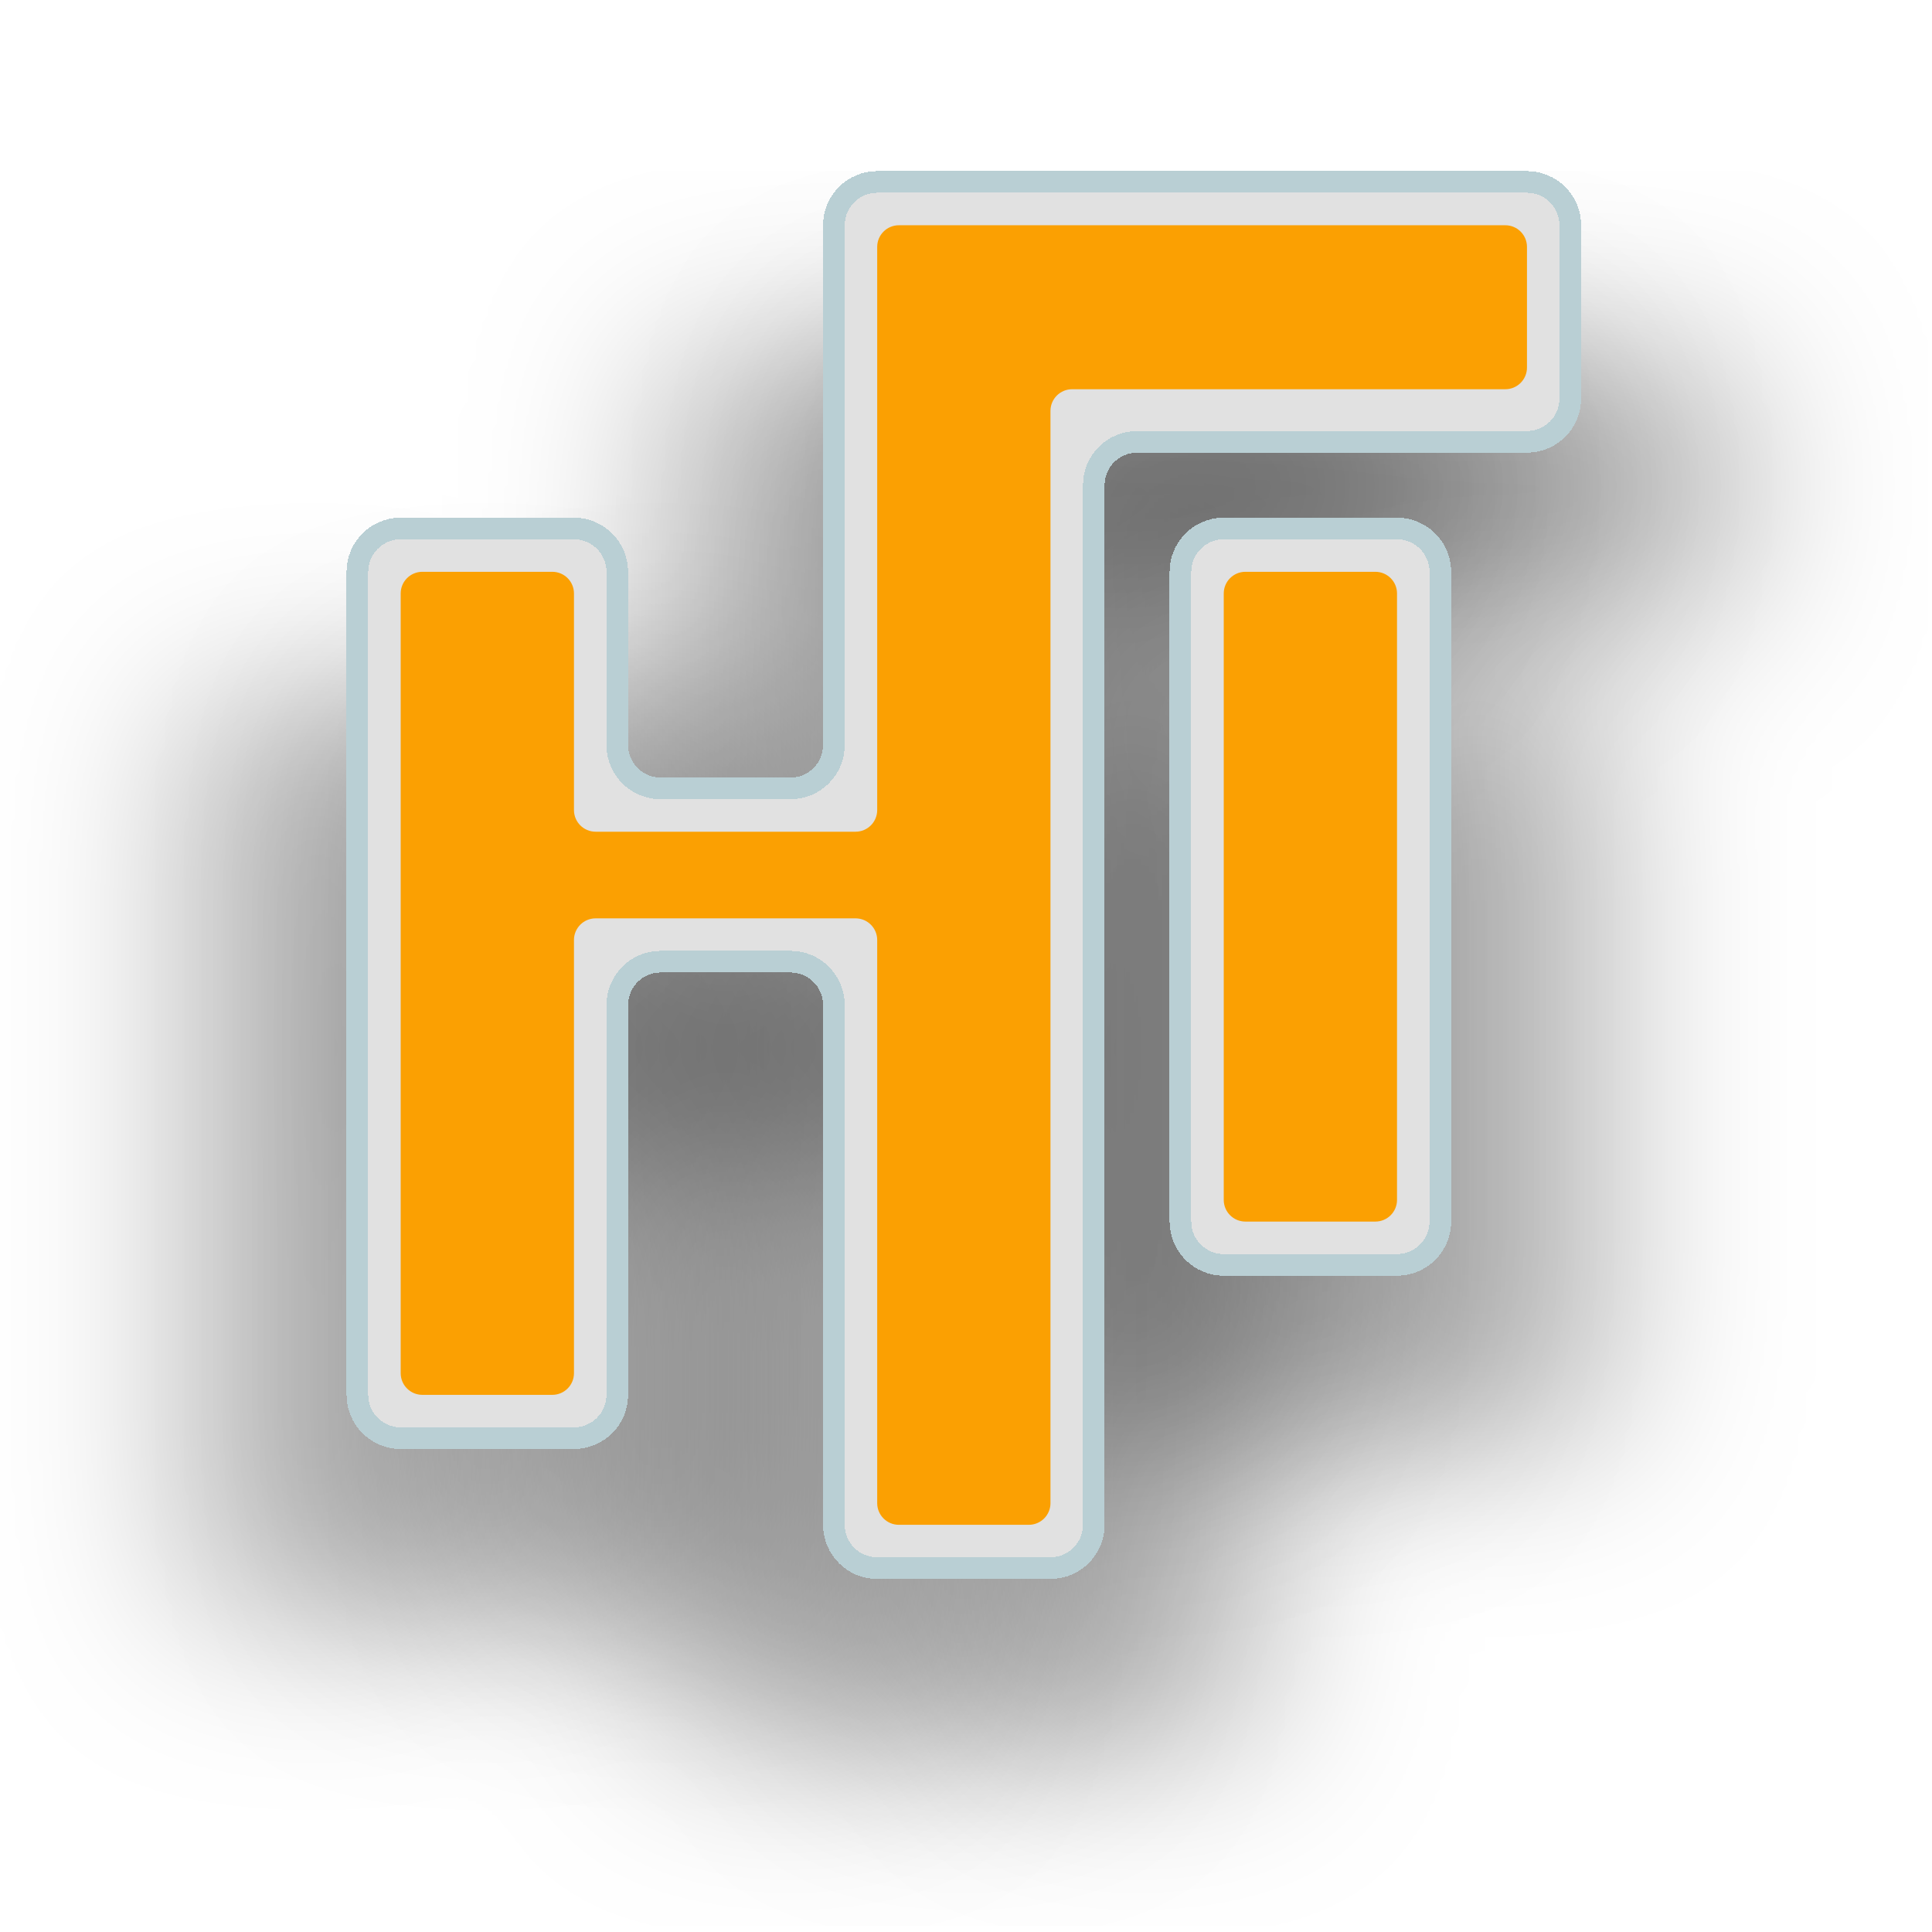
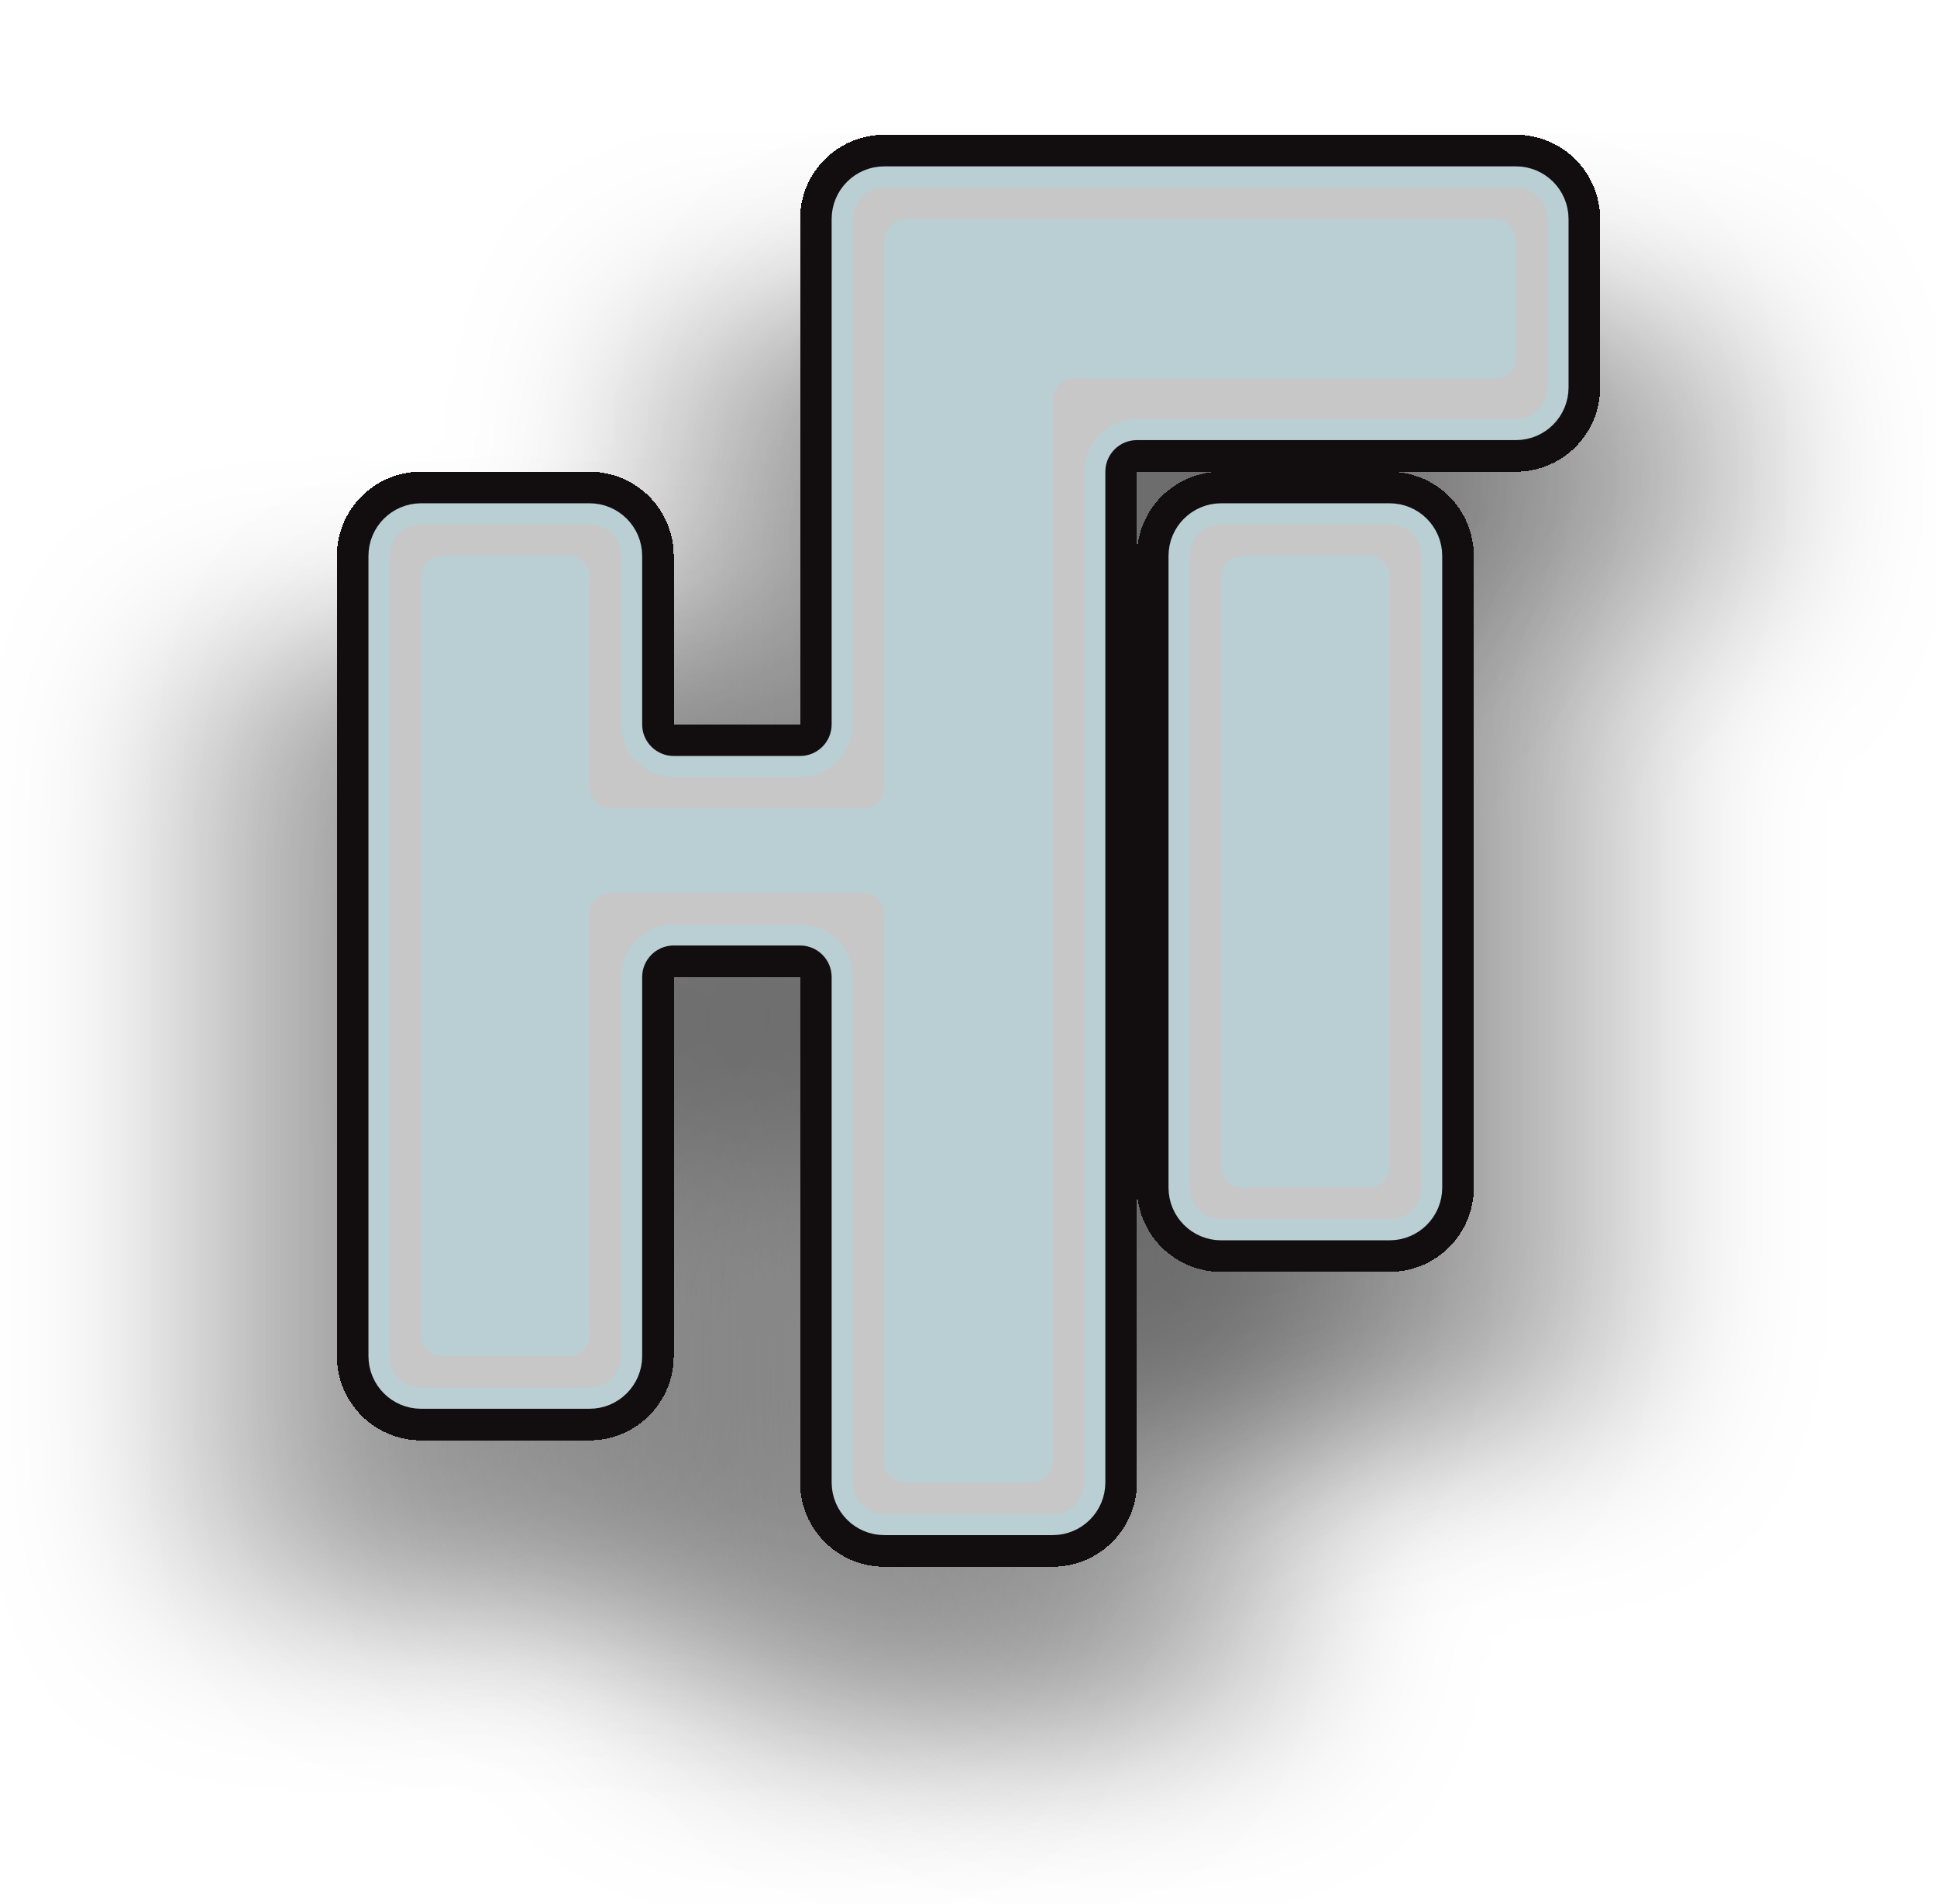
- <svg xmlns="http://www.w3.org/2000/svg" width="223" height="223" viewBox="0 0 223 223" fill="none">
+ <svg xmlns="http://www.w3.org/2000/svg" width="230" height="226" viewBox="0 0 230 226" fill="none">
  <g filter="url(#filter0_ddd_2568_2316)">
-     <path d="M91.25 91H76.25C73.489 91 71.25 88.761 71.25 86V66C71.25 63.239 69.011 61 66.25 61H46.25C43.489 61 41.25 63.239 41.25 66V161C41.25 163.761 43.489 166 46.25 166H66.25C69.011 166 71.25 163.761 71.25 161L71.25 116C71.25 113.239 73.489 111 76.25 111H91.25C94.011 111 96.25 113.239 96.25 116L96.25 176C96.25 178.761 98.489 181 101.25 181H121.25C124.011 181 126.25 178.761 126.25 176L126.25 56C126.25 53.239 128.489 51 131.25 51H176.25C179.011 51 181.25 48.761 181.25 46V26C181.25 23.239 179.011 21 176.25 21L101.25 21C98.489 21 96.25 23.239 96.25 26V44.926L96.25 86C96.25 88.761 94.011 91 91.25 91Z" fill="black" fill-opacity="0.12" shape-rendering="crispEdges" />
-     <path d="M136.25 141V66C136.25 63.239 138.489 61 141.25 61H161.25C164.011 61 166.25 63.239 166.25 66V141C166.25 143.761 164.011 146 161.25 146H141.25C138.489 146 136.25 143.761 136.25 141Z" fill="black" fill-opacity="0.12" shape-rendering="crispEdges" />
-     <path d="M91.25 91H76.25C73.489 91 71.25 88.761 71.25 86V66C71.25 63.239 69.011 61 66.25 61H46.25C43.489 61 41.25 63.239 41.25 66V161C41.25 163.761 43.489 166 46.25 166H66.25C69.011 166 71.25 163.761 71.25 161L71.25 116C71.25 113.239 73.489 111 76.25 111H91.25C94.011 111 96.25 113.239 96.25 116L96.25 176C96.25 178.761 98.489 181 101.25 181H121.25C124.011 181 126.25 178.761 126.25 176L126.25 56C126.25 53.239 128.489 51 131.25 51H176.25C179.011 51 181.25 48.761 181.25 46V26C181.25 23.239 179.011 21 176.25 21L101.25 21C98.489 21 96.25 23.239 96.25 26V44.926L96.25 86C96.25 88.761 94.011 91 91.25 91Z" stroke="#B9CFD4" stroke-width="2.5" shape-rendering="crispEdges" />
-     <path d="M136.25 141V66C136.25 63.239 138.489 61 141.25 61H161.25C164.011 61 166.25 63.239 166.25 66V141C166.25 143.761 164.011 146 161.25 146H141.25C138.489 146 136.25 143.761 136.25 141Z" stroke="#B9CFD4" stroke-width="2.5" shape-rendering="crispEdges" />
+     <path d="M95 91H80C77.239 91 75 88.761 75 86V66C75 63.239 72.761 61 70 61H50C47.239 61 45 63.239 45 66V161C45 163.761 47.239 166 50 166H70C72.761 166 75 163.761 75 161L75 116C75 113.239 77.239 111 80 111H95C97.761 111 100 113.239 100 116L100 176C100 178.761 102.239 181 105 181H125C127.761 181 130 178.761 130 176L130 56C130 53.239 132.239 51 135 51H180C182.761 51 185 48.761 185 46V26C185 23.239 182.761 21 180 21L105 21C102.239 21 100 23.239 100 26V44.926L100 86C100 88.761 97.761 91 95 91Z" fill="black" fill-opacity="0.12" shape-rendering="crispEdges" />
+     <path d="M140 141V66C140 63.239 142.239 61 145 61H165C167.761 61 170 63.239 170 66V141C170 143.761 167.761 146 165 146H145C142.239 146 140 143.761 140 141Z" fill="black" fill-opacity="0.12" shape-rendering="crispEdges" />
+     <path d="M180 18.5C184.142 18.5 187.5 21.858 187.5 26V46C187.5 50.142 184.142 53.5 180 53.5H135C133.619 53.5 132.5 54.619 132.5 56V176C132.5 180.142 129.142 183.5 125 183.5H105C100.858 183.5 97.5 180.142 97.5 176V116L97.487 115.744C97.359 114.484 96.294 113.5 95 113.5H80C78.619 113.5 77.5 114.619 77.5 116V161C77.5 165.142 74.142 168.5 70 168.5H50C45.858 168.5 42.5 165.142 42.5 161V66C42.5 61.858 45.858 58.5 50 58.5H70C74.142 58.5 77.5 61.858 77.5 66V86C77.5 87.381 78.619 88.5 80 88.5H95C96.381 88.5 97.5 87.381 97.5 86V26C97.5 21.858 100.858 18.5 105 18.5H180ZM165 58.5C169.142 58.5 172.5 61.858 172.5 66V141C172.5 145.142 169.142 148.5 165 148.5H145C140.858 148.5 137.5 145.142 137.5 141V66C137.5 61.858 140.858 58.5 145 58.5H165Z" stroke="#120D0F" stroke-width="5" shape-rendering="crispEdges" />
  </g>
-   <path d="M98.75 96H68.75C67.369 96 66.25 94.881 66.25 93.5L66.25 68.5C66.25 67.119 65.131 66 63.75 66H48.75C47.369 66 46.25 67.119 46.25 68.5V158.5C46.25 159.881 47.369 161 48.75 161H63.75C65.131 161 66.25 159.881 66.25 158.5L66.25 108.5C66.25 107.119 67.369 106 68.75 106H98.75C100.131 106 101.25 107.119 101.25 108.5L101.25 173.5C101.25 174.881 102.369 176 103.75 176H118.75C120.131 176 121.25 174.881 121.25 173.5L121.25 47.426C121.25 46.045 122.369 44.926 123.75 44.926H173.75C175.131 44.926 176.25 43.806 176.25 42.426V28.5C176.25 27.119 175.131 26 173.75 26L103.75 26C102.369 26 101.25 27.119 101.25 28.5V44.926V93.5C101.25 94.881 100.131 96 98.75 96Z" fill="#FBA002" />
-   <path d="M141.25 138.5L141.25 68.5C141.25 67.119 142.369 66 143.75 66H158.75C160.131 66 161.25 67.119 161.25 68.5L161.25 138.5C161.25 139.881 160.131 141 158.75 141H143.75C142.369 141 141.25 139.881 141.25 138.5Z" fill="#FBA002" />
+   <path d="M95 91H80C77.239 91 75 88.761 75 86V66C75 63.239 72.761 61 70 61H50C47.239 61 45 63.239 45 66V161C45 163.761 47.239 166 50 166H70C72.761 166 75 163.761 75 161L75 116C75 113.239 77.239 111 80 111H95C97.761 111 100 113.239 100 116L100 176C100 178.761 102.239 181 105 181H125C127.761 181 130 178.761 130 176L130 56C130 53.239 132.239 51 135 51H180C182.761 51 185 48.761 185 46V26C185 23.239 182.761 21 180 21L105 21C102.239 21 100 23.239 100 26V44.926L100 86C100 88.761 97.761 91 95 91Z" fill="black" fill-opacity="0.12" />
+   <path d="M140 141V66C140 63.239 142.239 61 145 61H165C167.761 61 170 63.239 170 66V141C170 143.761 167.761 146 165 146H145C142.239 146 140 143.761 140 141Z" fill="black" fill-opacity="0.12" />
+   <path d="M95 91H80C77.239 91 75 88.761 75 86V66C75 63.239 72.761 61 70 61H50C47.239 61 45 63.239 45 66V161C45 163.761 47.239 166 50 166H70C72.761 166 75 163.761 75 161L75 116C75 113.239 77.239 111 80 111H95C97.761 111 100 113.239 100 116L100 176C100 178.761 102.239 181 105 181H125C127.761 181 130 178.761 130 176L130 56C130 53.239 132.239 51 135 51H180C182.761 51 185 48.761 185 46V26C185 23.239 182.761 21 180 21L105 21C102.239 21 100 23.239 100 26V44.926L100 86C100 88.761 97.761 91 95 91Z" stroke="#B9CFD4" stroke-width="2.5" />
+   <path d="M140 141V66C140 63.239 142.239 61 145 61H165C167.761 61 170 63.239 170 66V141C170 143.761 167.761 146 165 146H145C142.239 146 140 143.761 140 141Z" stroke="#B9CFD4" stroke-width="2.5" />
+   <path d="M102.5 96H72.5C71.119 96 70 94.881 70 93.5L70 68.5C70 67.119 68.881 66 67.5 66H52.5C51.119 66 50 67.119 50 68.5V158.5C50 159.881 51.119 161 52.5 161H67.5C68.881 161 70 159.881 70 158.5L70 108.5C70 107.119 71.119 106 72.5 106H102.5C103.881 106 105 107.119 105 108.5L105 173.5C105 174.881 106.119 176 107.5 176H122.5C123.881 176 125 174.881 125 173.5L125 47.426C125 46.045 126.119 44.926 127.5 44.926H177.5C178.881 44.926 180 43.806 180 42.426V28.5C180 27.119 178.881 26 177.5 26L107.5 26C106.119 26 105 27.119 105 28.5V44.926V93.5C105 94.881 103.881 96 102.5 96Z" fill="#B9CFD4" />
+   <path d="M145 138.5L145 68.5C145 67.119 146.119 66 147.5 66H162.5C163.881 66 165 67.119 165 68.5L165 138.5C165 139.881 163.881 141 162.5 141H147.5C146.119 141 145 139.881 145 138.5Z" fill="#B9CFD4" />
  <defs>
-     <filter id="filter0_ddd_2568_2316" x="0" y="19.75" width="222.5" height="202.5" filterUnits="userSpaceOnUse" color-interpolation-filters="sRGB">
+     <filter id="filter0_ddd_2568_2316" x="0" y="16" width="230" height="210" filterUnits="userSpaceOnUse" color-interpolation-filters="sRGB">
      <feFlood flood-opacity="0" result="BackgroundImageFix" />
      <feColorMatrix in="SourceAlpha" type="matrix" values="0 0 0 0 0 0 0 0 0 0 0 0 0 0 0 0 0 0 127 0" result="hardAlpha" />
      <feOffset dy="20" />
      <feGaussianBlur stdDeviation="10" />
      <feComposite in2="hardAlpha" operator="out" />
      <feColorMatrix type="matrix" values="0 0 0 0 0 0 0 0 0 0 0 0 0 0 0 0 0 0 0.25 0" />
      <feBlend mode="normal" in2="BackgroundImageFix" result="effect1_dropShadow_2568_2316" />
      <feColorMatrix in="SourceAlpha" type="matrix" values="0 0 0 0 0 0 0 0 0 0 0 0 0 0 0 0 0 0 127 0" result="hardAlpha" />
      <feOffset dx="20" dy="20" />
      <feGaussianBlur stdDeviation="10" />
      <feComposite in2="hardAlpha" operator="out" />
      <feColorMatrix type="matrix" values="0 0 0 0 0 0 0 0 0 0 0 0 0 0 0 0 0 0 0.25 0" />
      <feBlend mode="normal" in2="effect1_dropShadow_2568_2316" result="effect2_dropShadow_2568_2316" />
      <feColorMatrix in="SourceAlpha" type="matrix" values="0 0 0 0 0 0 0 0 0 0 0 0 0 0 0 0 0 0 127 0" result="hardAlpha" />
      <feOffset dx="-20" dy="20" />
      <feGaussianBlur stdDeviation="10" />
      <feComposite in2="hardAlpha" operator="out" />
      <feColorMatrix type="matrix" values="0 0 0 0 0 0 0 0 0 0 0 0 0 0 0 0 0 0 0.25 0" />
      <feBlend mode="normal" in2="effect2_dropShadow_2568_2316" result="effect3_dropShadow_2568_2316" />
      <feBlend mode="normal" in="SourceGraphic" in2="effect3_dropShadow_2568_2316" result="shape" />
    </filter>
  </defs>
</svg>
